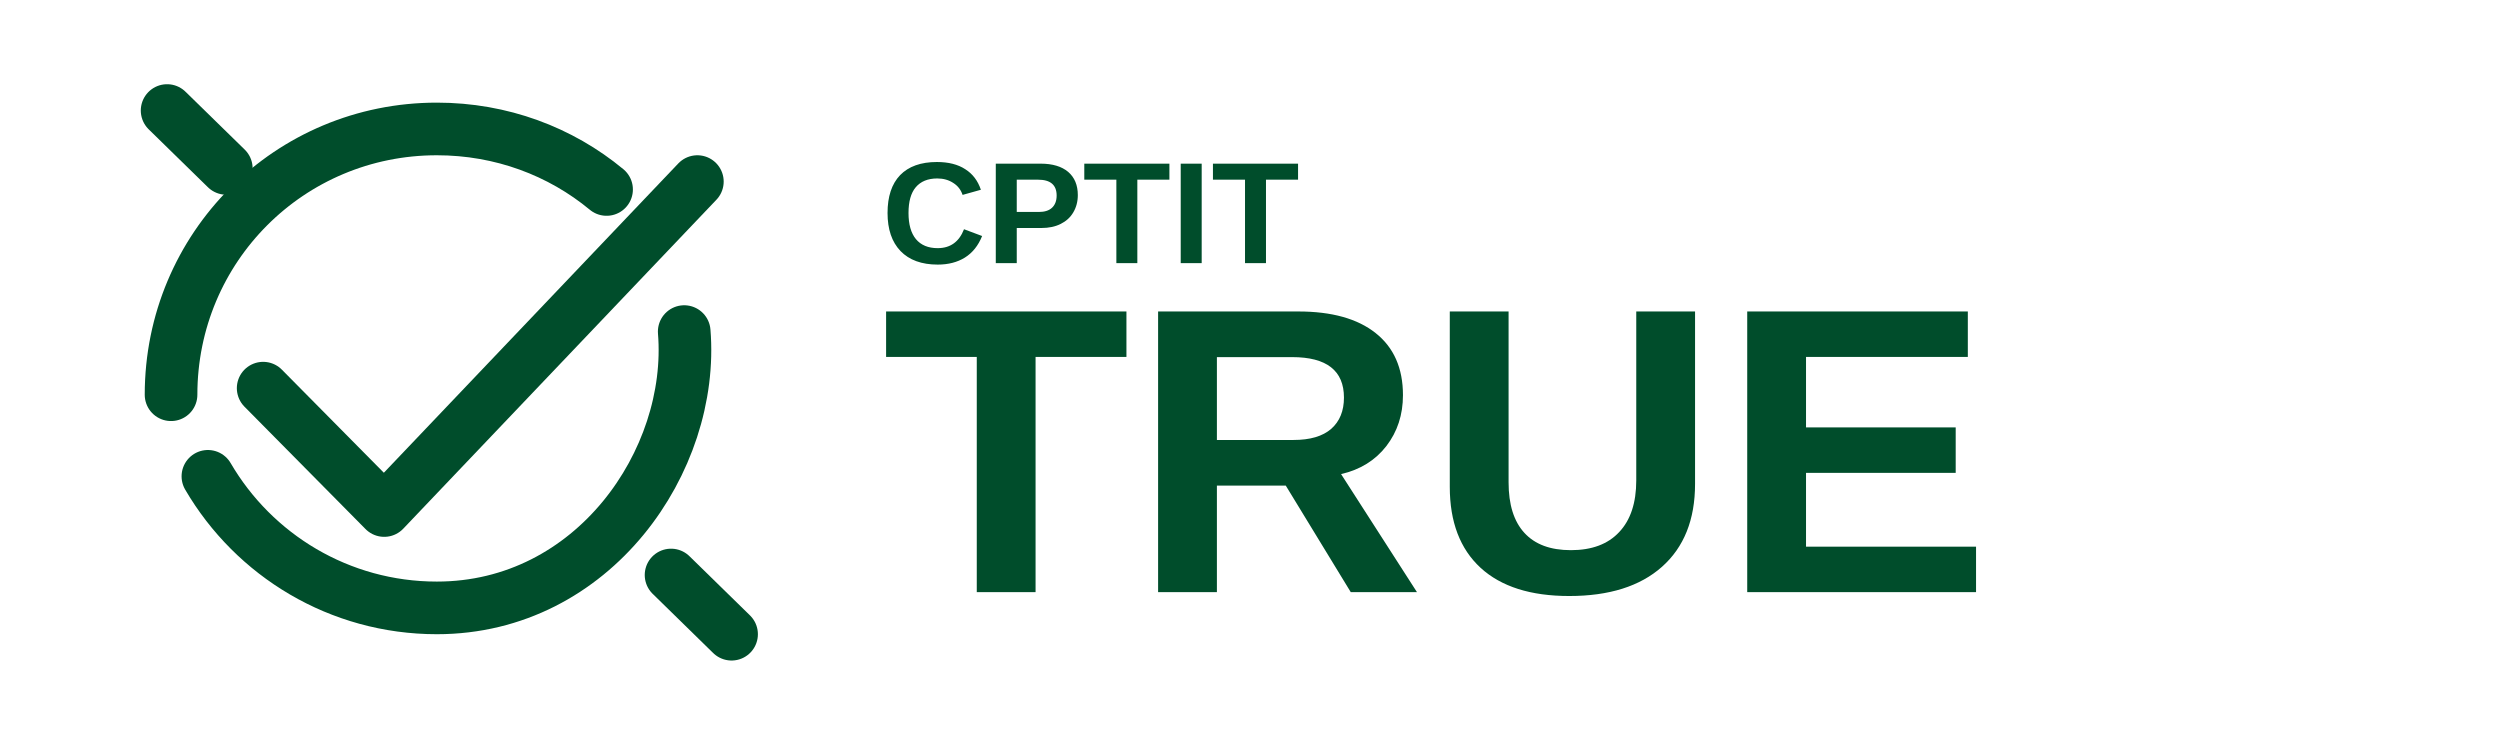
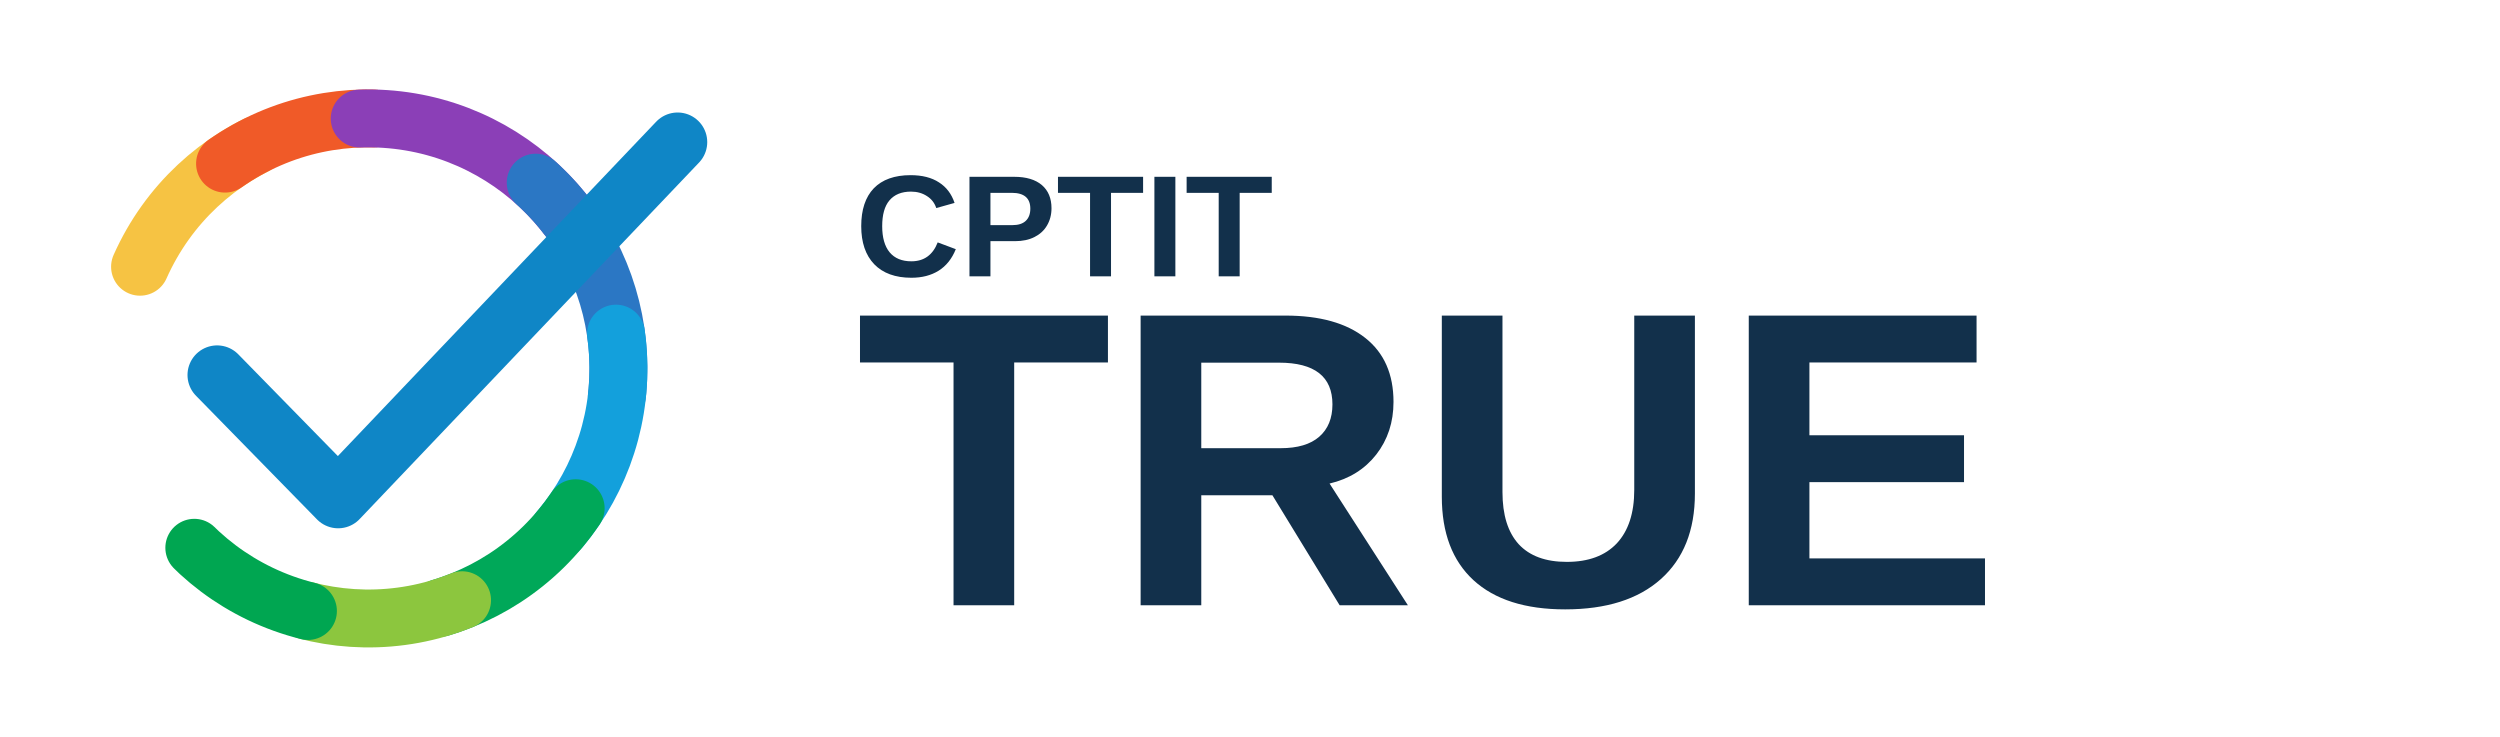
<svg xmlns="http://www.w3.org/2000/svg" width="190" height="56" viewBox="0 0 190 56" role="img" aria-label="CPTIT TRUE">
  <rect width="190" height="56" rx="10" fill="none" />
-   <g fill="none" stroke="#004d2b" stroke-width="4" stroke-linecap="round" stroke-linejoin="round">
-     <path d="M13 30c0-11.2 9-20.2 20.2-20.2 4.9 0 9.4 1.7 12.9 4.6" />
-     <path d="M52 25.2c.8 9.8-6.9 21-18.8 21-7.4 0-13.9-4-17.4-10" />
-     <path d="M20 29.5l9.2 9.3L53 13.8" />
-     <path d="M17.2 12.8l-4.5-4.4M51 43.7l4.6 4.5" />
+   <g fill="none" stroke-linecap="round" stroke-width="4.4">
+     <circle cx="28" cy="28" r="19" stroke="#f6c343" stroke-dasharray="13 112" transform="rotate(-156 28 28)" />
+     <circle cx="28" cy="28" r="19" stroke="#f05a28" stroke-dasharray="12 112" transform="rotate(-125 28 28)" />
+     <circle cx="28" cy="28" r="19" stroke="#8b3fb7" stroke-dasharray="18 108" transform="rotate(-92 28 28)" />
+     <circle cx="28" cy="28" r="19" stroke="#2b77c4" stroke-dasharray="18 108" transform="rotate(-48 28 28)" />
+     <circle cx="28" cy="28" r="19" stroke="#13a0dc" stroke-dasharray="16 110" transform="rotate(-8 28 28)" />
+     <circle cx="28" cy="28" r="19" stroke="#00a859" stroke-dasharray="13 112" transform="rotate(34 28 28)" />
+     <circle cx="28" cy="28" r="19" stroke="#8cc63e" stroke-dasharray="12 112" transform="rotate(68 28 28)" />
+     <circle cx="28" cy="28" r="19" stroke="#00a651" stroke-dasharray="10 114" transform="rotate(104 28 28)" />
  </g>
-   <text x="67" y="20" font-family="Arial, sans-serif" font-size="11" font-weight="900" fill="#004d2b">CPTIT</text>
-   <text x="67" y="45" font-family="Arial, sans-serif" font-size="31" font-weight="900" fill="#004d2b">TRUE</text>
+   <path d="M16.5 28.5l9.2 9.4L51.5 10.8" fill="none" stroke="#0f86c6" stroke-width="4.5" stroke-linecap="round" stroke-linejoin="round" />
+   <text x="65" y="21" font-family="Arial, sans-serif" font-size="11" font-weight="900" fill="#12304b">CPTIT</text>
+   <text x="65" y="46" font-family="Arial, sans-serif" font-size="32" font-weight="900" fill="#12304b">TRUE</text>
</svg>
